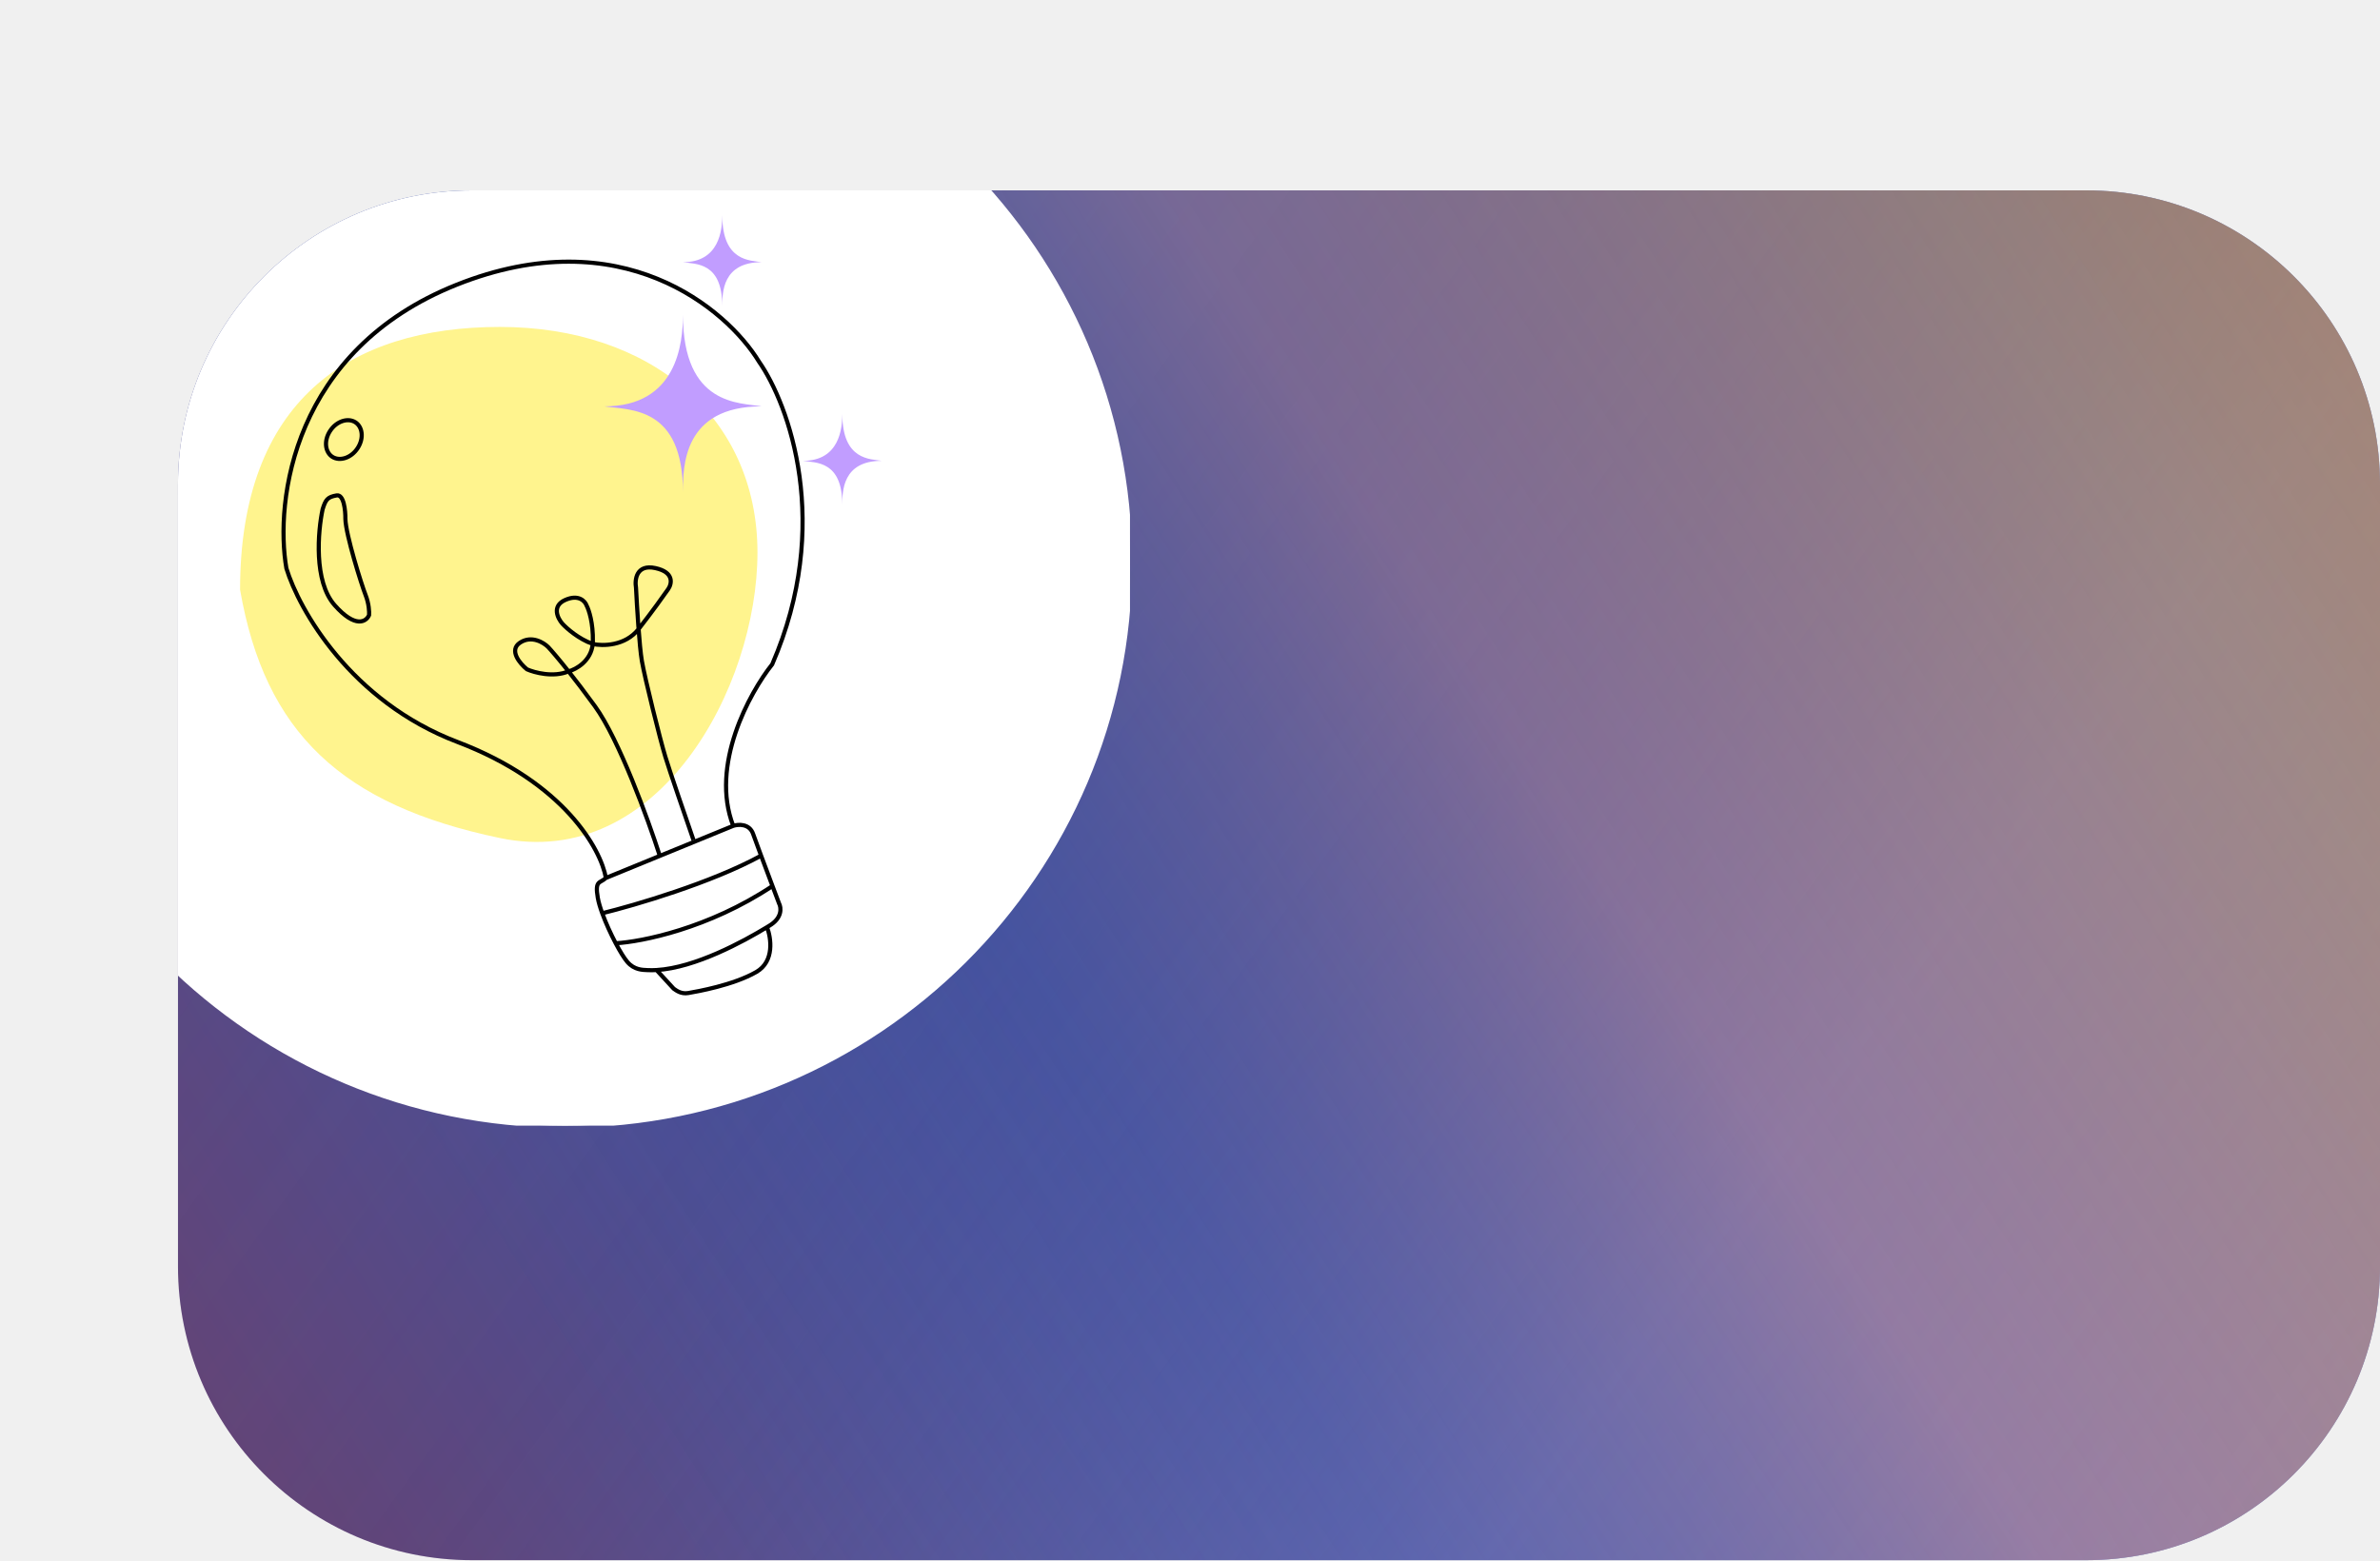
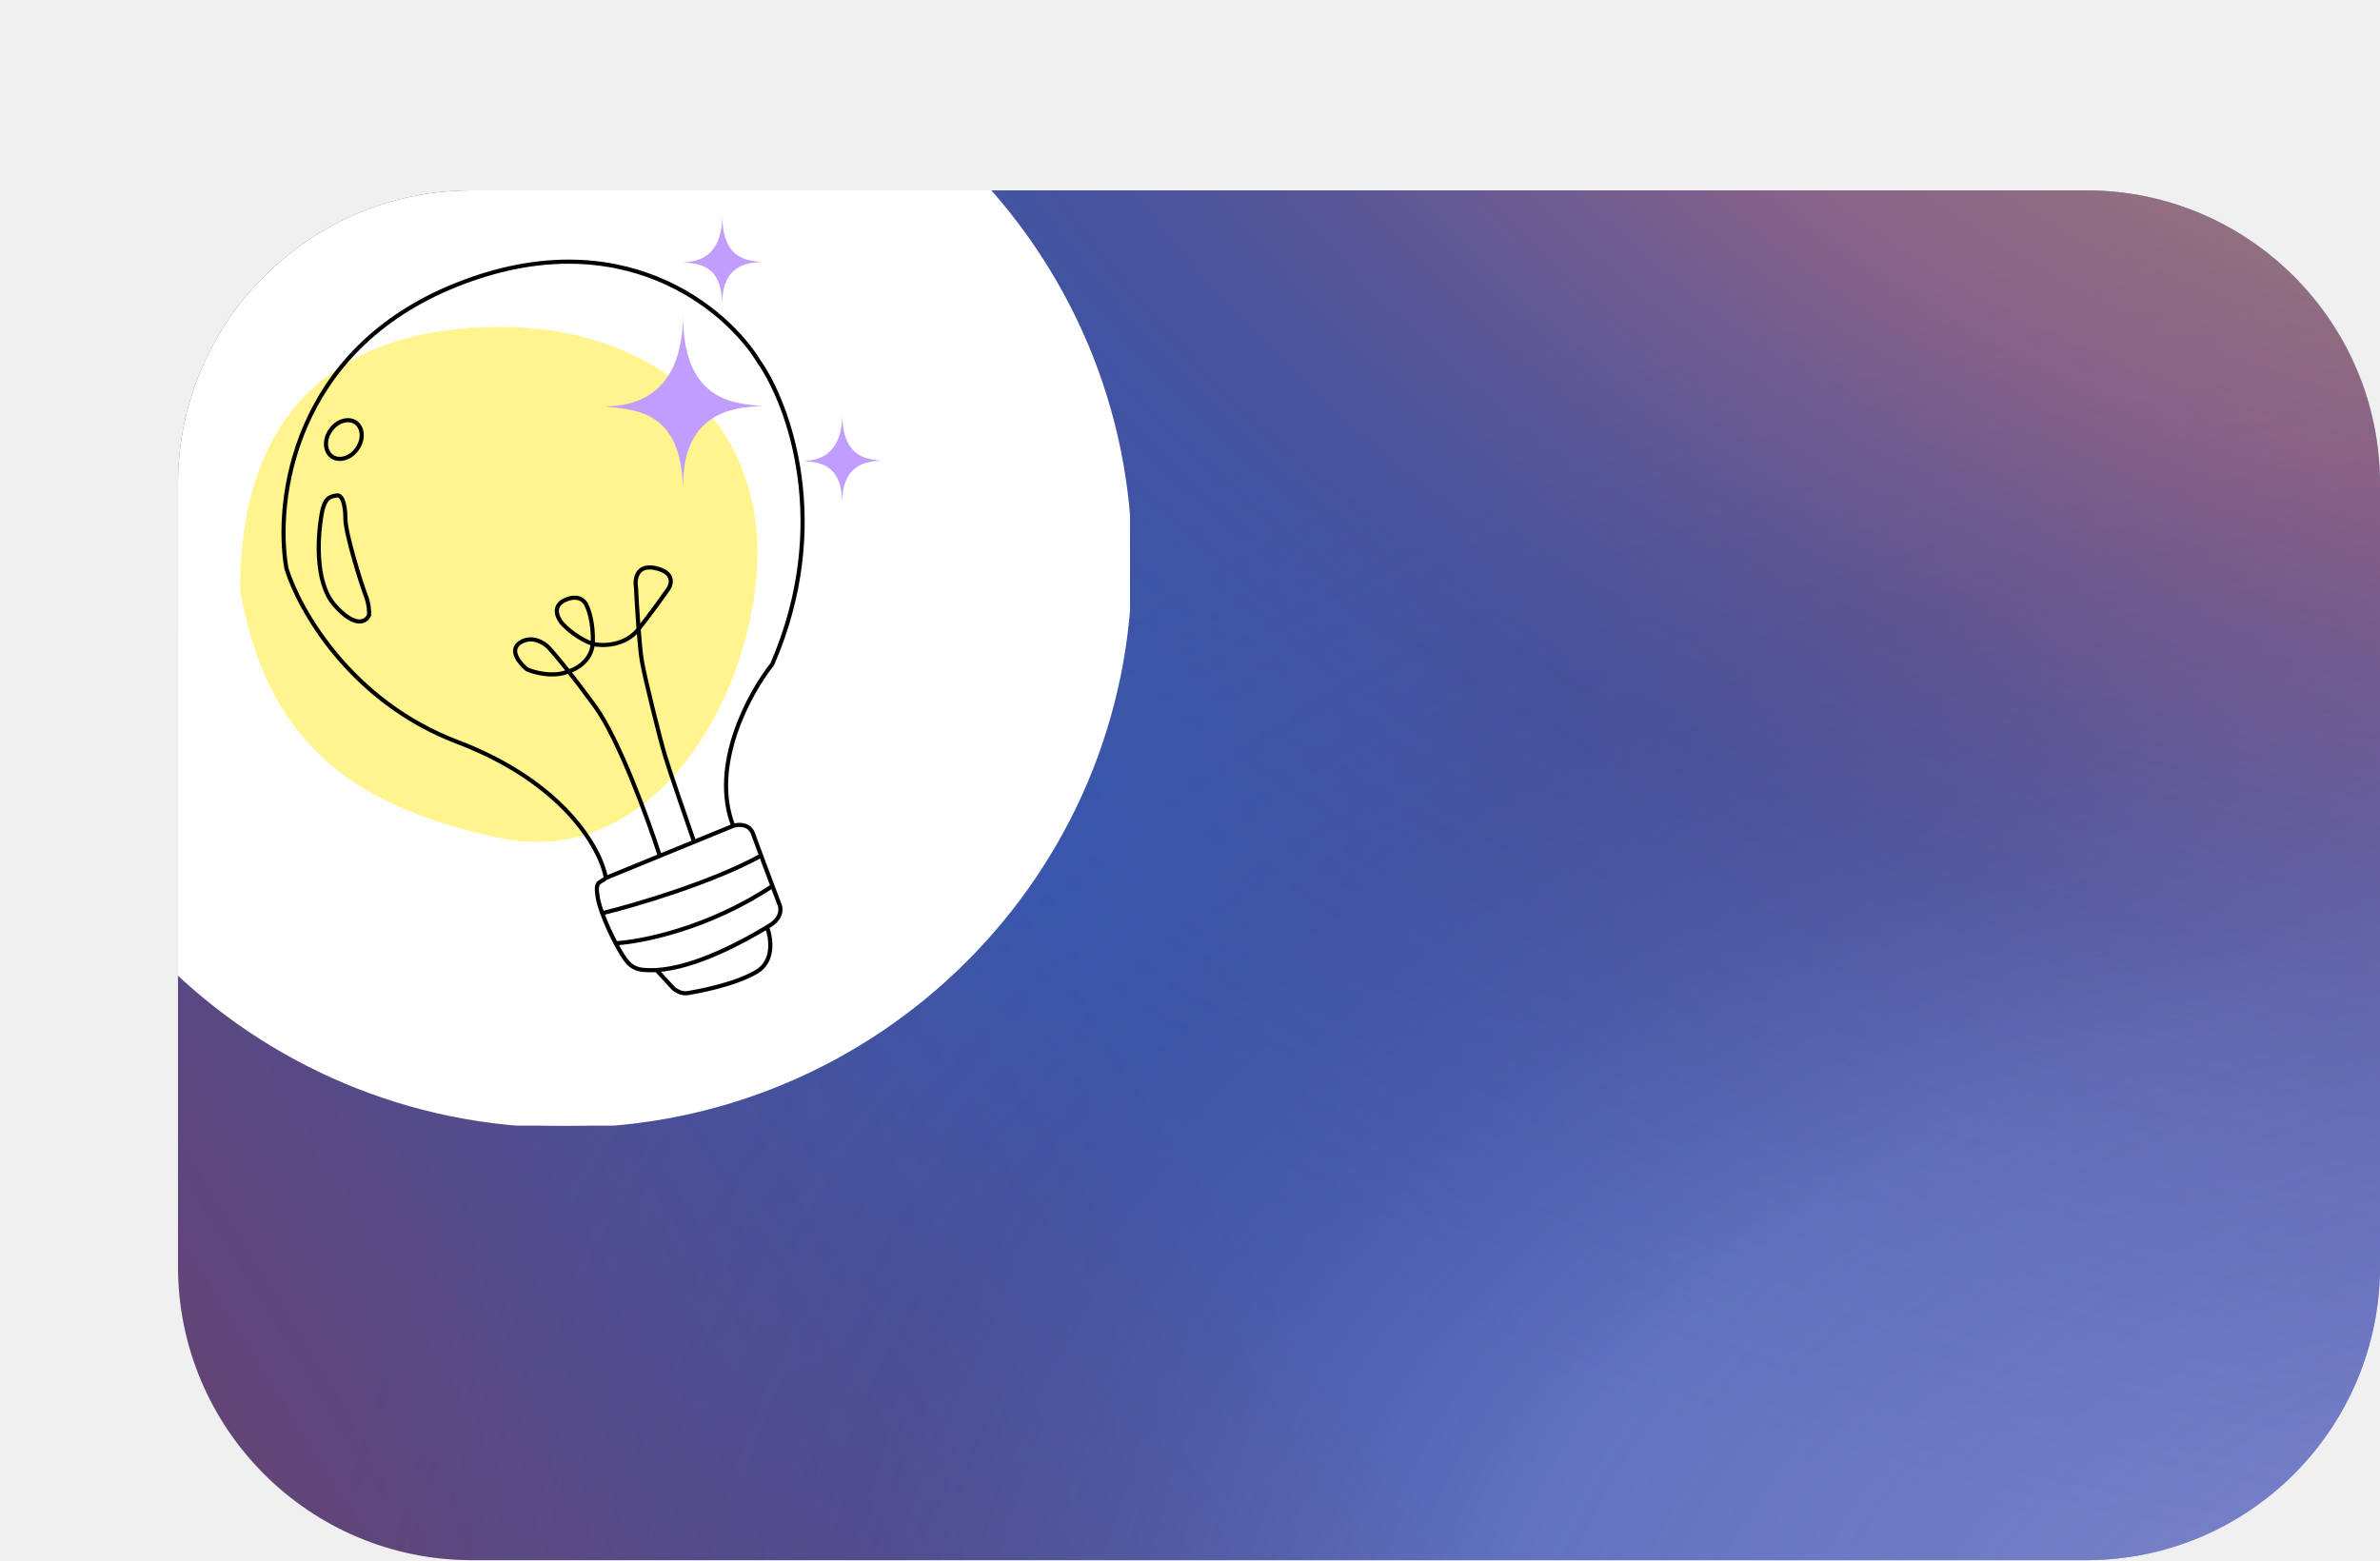
<svg xmlns="http://www.w3.org/2000/svg" width="575" height="377" viewBox="0 0 575 377" fill="none">
  <defs>
    <style>
.static-field { display: none; }
@media (prefers-reduced-motion: reduce) {
  .motion-field { display: none; }
  .static-field { display: inline; }
-   .card-warm-core { stop-color: #D78B32 !important; }
}
</style>
    <clipPath id="cardSurfaceClip">
      <path d="M575 117C575 77.788 543.212 46 504 46H114C74.788 46 43 77.788 43 117V306C43 345.212 74.788 377 114 377H504C543.212 377 575 345.212 575 306V117Z" />
    </clipPath>
    <linearGradient id="cardBase" x1="43" y1="377" x2="575" y2="46" gradientUnits="userSpaceOnUse">
      <stop stop-color="#684270" />
-       <stop offset="0.4" stop-color="#3658B0" />
+       <stop offset="0.42" stop-color="#3658B0" />
      <stop offset="1" stop-color="#3658B0" />
    </linearGradient>
-     <linearGradient id="cardLavender" x1="650" y1="420" x2="150" y2="55" gradientUnits="userSpaceOnUse">
-       <stop stop-color="#B8A7DF" stop-opacity="0.52" />
-       <stop offset="0.42" stop-color="#B8A7DF" stop-opacity="0.30" />
-       <stop offset="0.76" stop-color="#684270" stop-opacity="0.10" />
+     <radialGradient id="cardLavenderField" cx="0" cy="0" r="1" gradientUnits="userSpaceOnUse" gradientTransform="translate(650 430) scale(580 400)">
+       <stop stop-color="#B8A7DF" stop-opacity="0.64" />
+       <stop offset="0.5" stop-color="#B8A7DF" stop-opacity="0.34" />
+       <stop offset="0.78" stop-color="#684270" stop-opacity="0.14" />
      <stop offset="1" stop-color="#3658B0" stop-opacity="0" />
-     </linearGradient>
-     <linearGradient id="cardWarm" x1="650" y1="20" x2="145" y2="345" gradientUnits="userSpaceOnUse">
-       <stop class="card-warm-core" stop-color="#D78B32" stop-opacity="0.64">
-         <animate attributeName="stop-color" values="#D78B32;#E56F5D;#F08B6A;#D78B32" dur="4.2s" repeatCount="indefinite" />
-       </stop>
-       <stop offset="0.28" stop-color="#E0A04A" stop-opacity="0.48" />
-       <stop offset="0.54" stop-color="#F08B6A" stop-opacity="0.34" />
-       <stop offset="0.76" stop-color="#684270" stop-opacity="0.18" />
+     </radialGradient>
+     <radialGradient id="cardWarmField" cx="0" cy="0" r="1" gradientUnits="userSpaceOnUse" gradientTransform="translate(690 -130) scale(700 520)">
+       <stop stop-color="#D78B32" stop-opacity="0.82" />
+       <stop offset="0.30" stop-color="#E0A04A" stop-opacity="0.62" />
+       <stop offset="0.50" stop-color="#E56F5D" stop-opacity="0.46" />
+       <stop offset="0.72" stop-color="#684270" stop-opacity="0.26" />
      <stop offset="1" stop-color="#3658B0" stop-opacity="0" />
-     </linearGradient>
+     </radialGradient>
  </defs>
  <g clip-path="url(#cardSurfaceClip)">
    <rect width="575" height="377" fill="url(#cardBase)" />
    <g class="motion-field card-lavender-field">
-       <animateTransform attributeName="transform" type="translate" values="50 -30;-70 40;30 70;50 -30" keyTimes="0;.34;.67;1" dur="3.6s" repeatCount="indefinite" />
-       <rect x="-360" y="-280" width="1295" height="937" fill="url(#cardLavender)" />
+       <animateTransform attributeName="transform" type="translate" values="30 -20;-50 35;20 55;30 -20" keyTimes="0;.33;.66;1" calcMode="spline" keySplines=".42 0 .58 1;.42 0 .58 1;.42 0 .58 1" dur="7.4s" repeatCount="indefinite" />
+       <rect x="-360" y="-280" width="1295" height="937" fill="url(#cardLavenderField)" />
    </g>
    <g class="motion-field card-warm-field">
-       <animateTransform attributeName="transform" type="translate" values="0 -20;95 30;-35 70;0 -20" keyTimes="0;.34;.67;1" dur="3.2s" repeatCount="indefinite" />
-       <rect x="-360" y="-280" width="1295" height="937" fill="url(#cardWarm)" />
+       <animateTransform attributeName="transform" type="translate" values="15 -10;70 25;-20 55;15 -10" keyTimes="0;.33;.66;1" calcMode="spline" keySplines=".42 0 .58 1;.42 0 .58 1;.42 0 .58 1" dur="6.8s" repeatCount="indefinite" />
+       <rect x="-360" y="-280" width="1295" height="937" fill="url(#cardWarmField)" />
    </g>
    <g class="static-field">
-       <rect x="-360" y="-280" width="1295" height="937" fill="url(#cardLavender)" />
+       <rect x="-360" y="-280" width="1295" height="937" fill="url(#cardLavenderField)" />
    </g>
    <g class="static-field">
-       <rect x="-360" y="-280" width="1295" height="937" fill="url(#cardWarm)" />
+       <rect x="-360" y="-280" width="1295" height="937" fill="url(#cardWarmField)" />
    </g>
  </g>
  <mask id="mask0_5_10" style="mask-type:alpha" maskUnits="userSpaceOnUse" x="0" y="0" width="273" height="272">
    <path d="M136.5 0C211.887 0 273 60.889 273 136C273 211.111 211.887 272 136.5 272C61.113 272 0 211.111 0 136C0 60.889 61.113 0 136.5 0Z" fill="white" />
    <path d="M136.5 0C211.887 0 273 60.889 273 136C273 211.111 211.887 272 136.5 272C61.113 272 0 211.111 0 136C0 60.889 61.113 0 136.5 0Z" stroke="black" />
  </mask>
  <g mask="url(#mask0_5_10)">
    <path fill-rule="evenodd" clip-rule="evenodd" d="M575 117C575 77.788 543.212 46 504 46H114C74.788 46 43 77.788 43 117V306C43 345.212 74.788 377 114 377H504C543.212 377 575 345.212 575 306V117Z" fill="white" />
  </g>
  <path d="M120.759 79C157.267 79 183 100.809 183 133.5C183 166.191 159.018 210.5 120.759 202.5C82.5 194.5 64 177 58 142.5C58 97 84.25 79 120.759 79Z" fill="#FFF48E" />
  <path d="M146.384 212.149C145.194 205.285 136.356 189.104 110.532 179.293C84.707 169.483 72.212 147.238 69.192 137.342C66.371 121.084 70.653 84.615 110.346 68.796C150.039 52.978 175.567 74.6 183.369 87.388C190.552 97.679 201.248 126.712 186.565 160.52C181.063 167.429 171.476 184.909 177.144 199.556M148.752 227.927C147.565 225.68 146.355 223.028 145.498 220.676C144.99 219.281 144.606 217.992 144.426 216.955C143.674 212.619 144.946 213.515 146.384 212.149M146.384 212.149L177.144 199.556M177.144 199.556C178.378 199.155 181.066 198.987 181.951 201.513C182.284 202.464 183.01 204.433 183.878 206.761M145.498 220.676C153.332 218.759 171.976 213.291 183.878 206.761M183.878 206.761C184.737 209.068 185.736 211.728 186.629 214.099M148.752 227.927C149.802 229.918 150.834 231.592 151.583 232.46C153.26 234.402 155.263 234.359 156.39 234.417C157.115 234.455 157.861 234.449 158.621 234.404M148.752 227.927C154.948 227.596 171.199 224.368 186.629 214.099M186.629 214.099C187.229 215.691 187.781 217.153 188.212 218.29C188.761 219.311 189.049 221.829 185.806 223.731C185.643 223.831 185.475 223.935 185.301 224.04M158.621 234.404L162.751 238.896C163.387 239.344 164.551 240.258 166.285 239.957C168.454 239.581 177.127 238.076 182.713 234.874C187.183 232.312 186.3 226.584 185.301 224.04M158.621 234.404C167.97 233.859 179.633 227.489 185.301 224.04" stroke="black" />
  <path d="M159.358 206.651C156.566 197.974 149.534 178.628 143.741 170.659C141.292 167.29 139.135 164.472 137.36 162.231M137.36 162.231C134.935 159.172 133.22 157.19 132.438 156.354C131.326 155.239 128.408 153.464 125.638 155.291C122.867 157.117 125.596 160.346 127.307 161.732C129.129 162.537 133.69 163.765 137.36 162.231ZM137.36 162.231C139.195 161.734 142.809 159.729 143.204 155.608M143.204 155.608C143.221 155.424 143.233 155.235 143.237 155.042C143.337 150.537 142.271 147.357 141.725 146.33C141.358 145.272 139.805 143.522 136.531 144.987C133.256 146.453 134.726 149.414 135.87 150.711C136.897 151.842 139.802 154.404 143.204 155.608ZM143.204 155.608C145.545 156.137 151.038 156.156 154.287 152.003C157.536 147.849 160.405 143.837 161.434 142.35C162.315 141.075 162.932 138.276 158.348 137.276C153.764 136.276 153.311 140.02 153.657 142.016C153.878 146.465 154.47 156.234 155.075 159.719C155.831 164.075 159.452 178.59 160.743 182.854C161.775 186.264 165.707 197.697 167.544 202.987" stroke="black" />
  <path d="M79.735 104.15C81.303 101.737 84.051 100.918 85.817 102.014C87.57 103.103 87.983 105.864 86.415 108.276C84.847 110.688 82.099 111.508 80.333 110.411C78.58 109.322 78.167 106.562 79.735 104.15Z" stroke="black" />
  <path d="M80.835 146.222C75.77 140.495 76.798 128.387 77.946 123.05C78.673 120.721 79.129 120.092 81.325 119.711C83.081 119.406 83.469 123.376 83.443 125.399C83.543 129.236 87.322 141.243 88.335 143.82C89.145 145.882 89.229 147.886 89.169 148.63C88.502 150.214 85.9 151.95 80.835 146.222Z" stroke="black" />
  <path d="M146 98.194C163.593 98.194 165 82.936 165 76C165 98.194 178.84 97.269 184 98.194C165 98.194 165 112.758 165 119C165 98.194 152.333 99.118 146 98.194Z" fill="#C19DFF" />
  <path d="M194 111.355C202.796 111.355 203.5 103.548 203.5 100C203.5 111.355 210.42 110.882 213 111.355C203.5 111.355 203.5 118.806 203.5 122C203.5 111.355 197.167 111.828 194 111.355Z" fill="#C19DFF" />
  <path d="M165 63.355C173.796 63.355 174.5 55.548 174.5 52C174.5 63.355 181.42 62.882 184 63.355C174.5 63.355 174.5 70.806 174.5 74C174.5 63.355 168.167 63.828 165 63.355Z" fill="#C19DFF" />
</svg>
